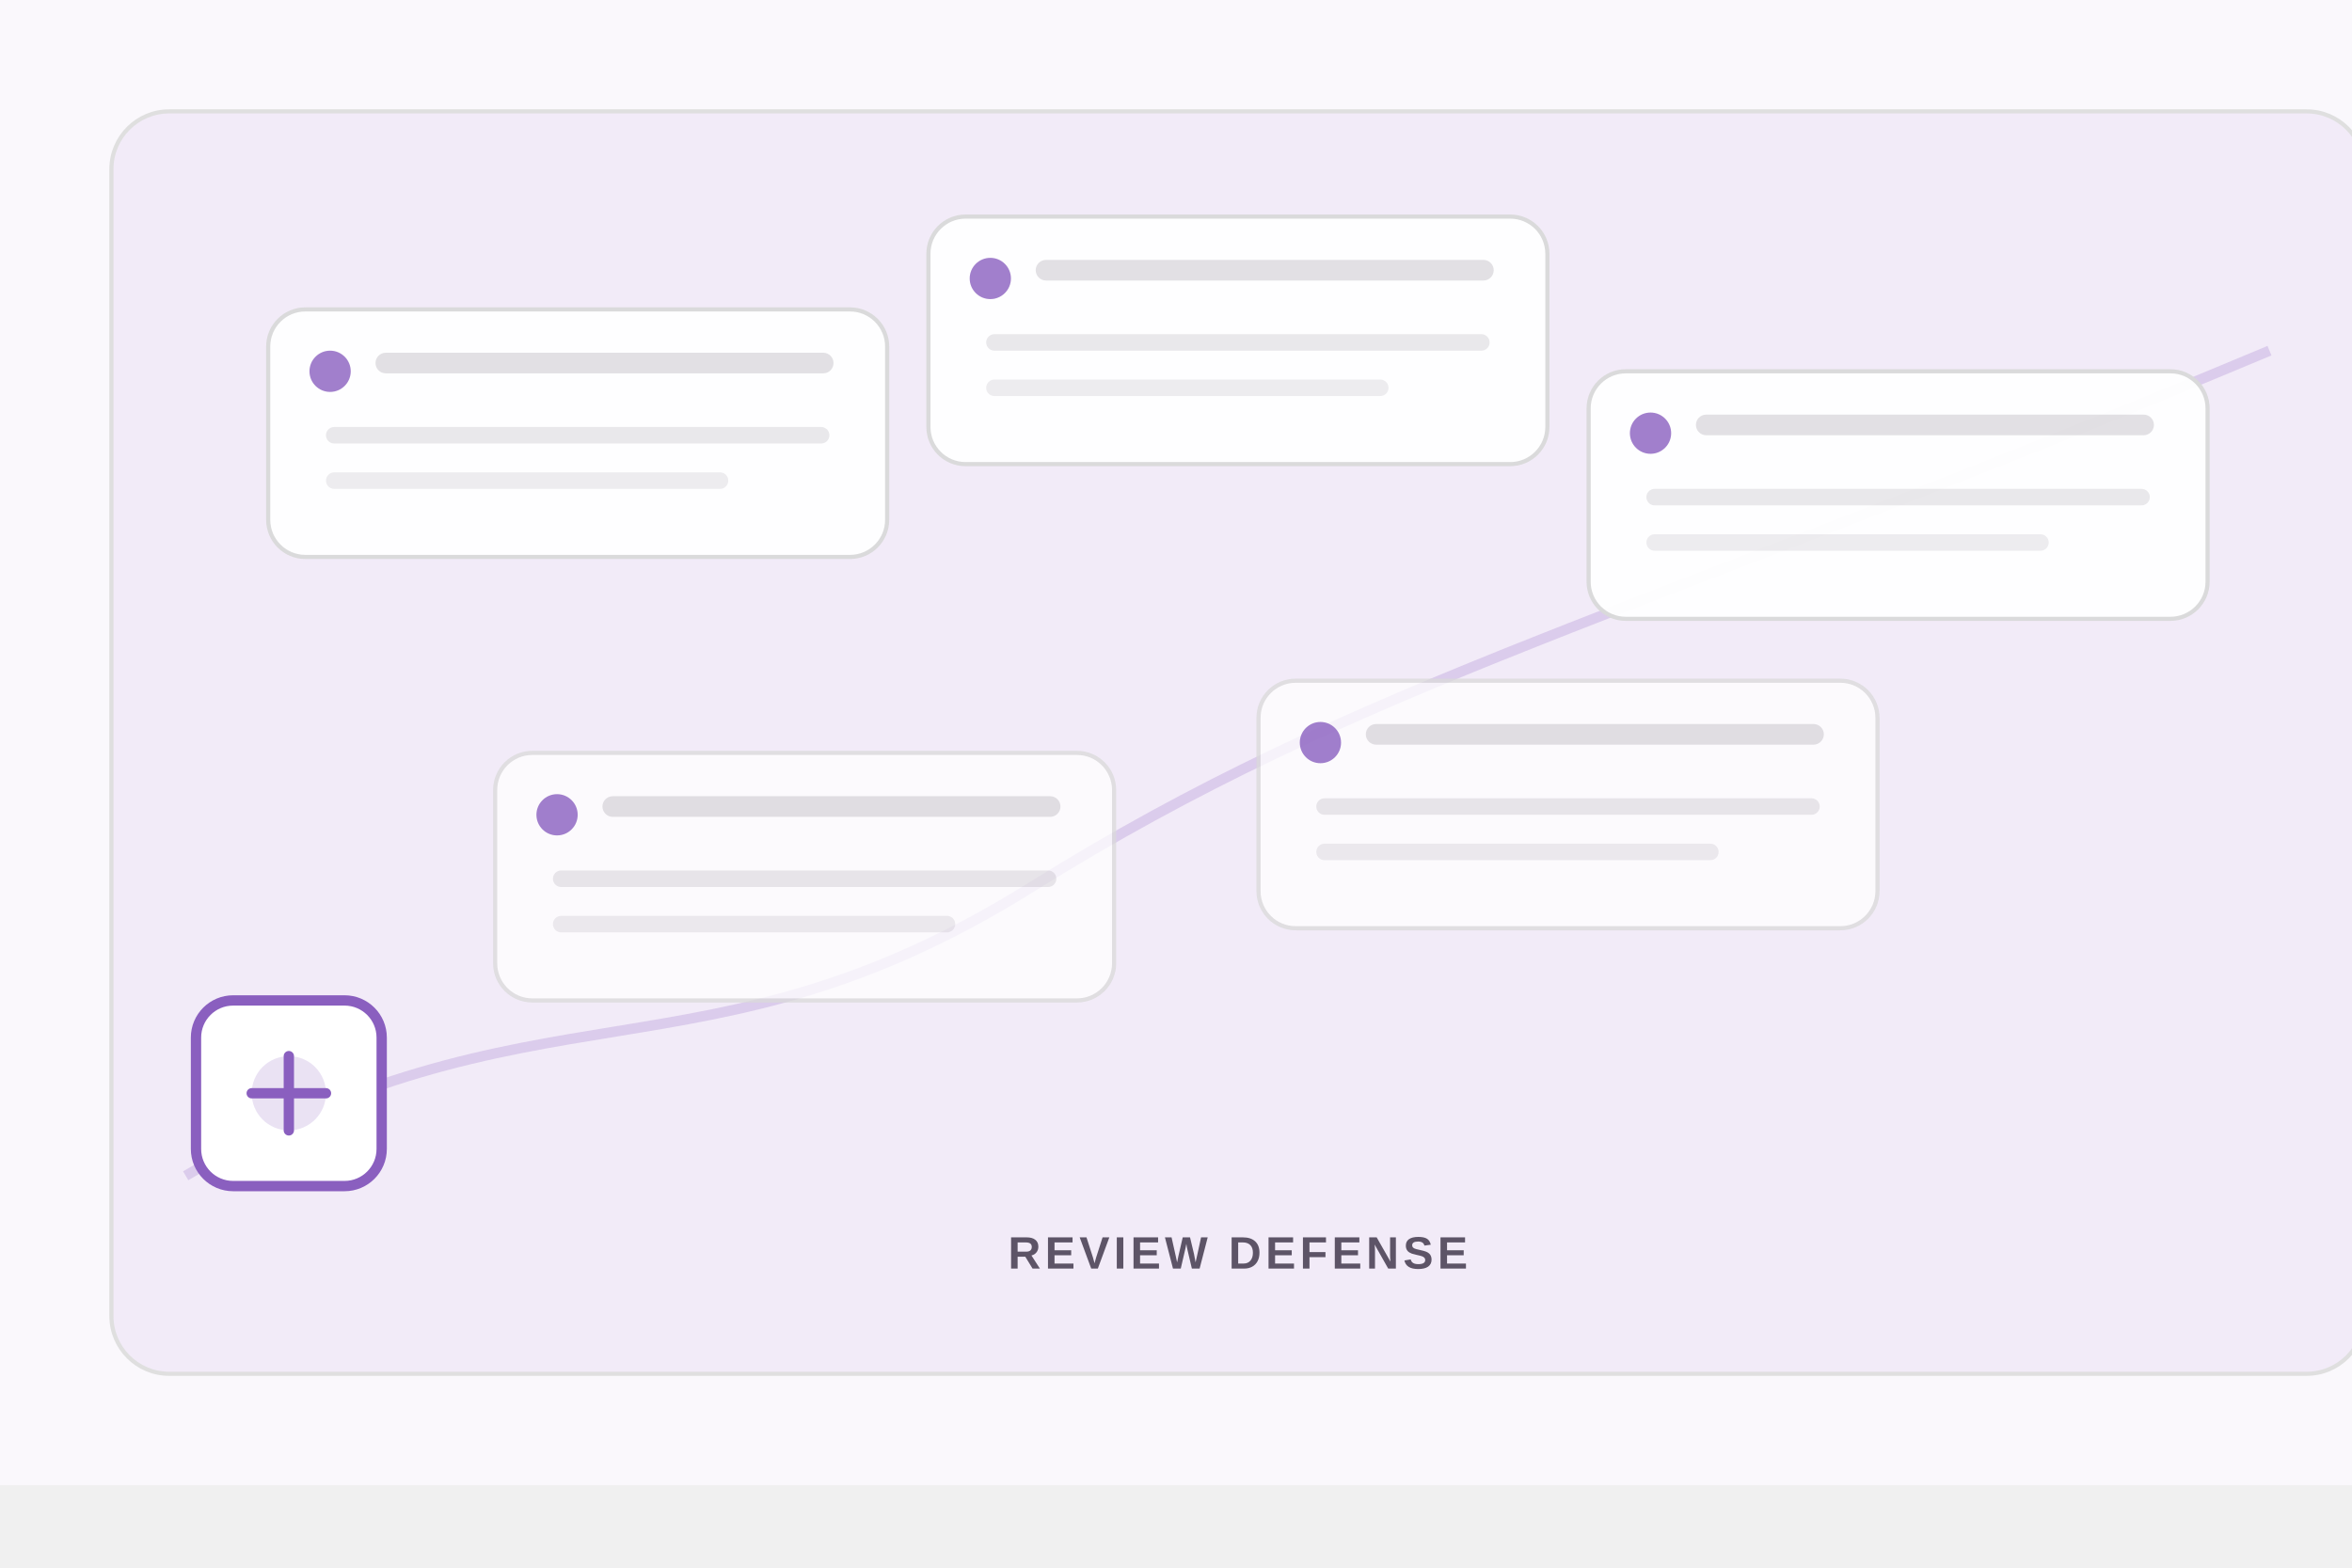
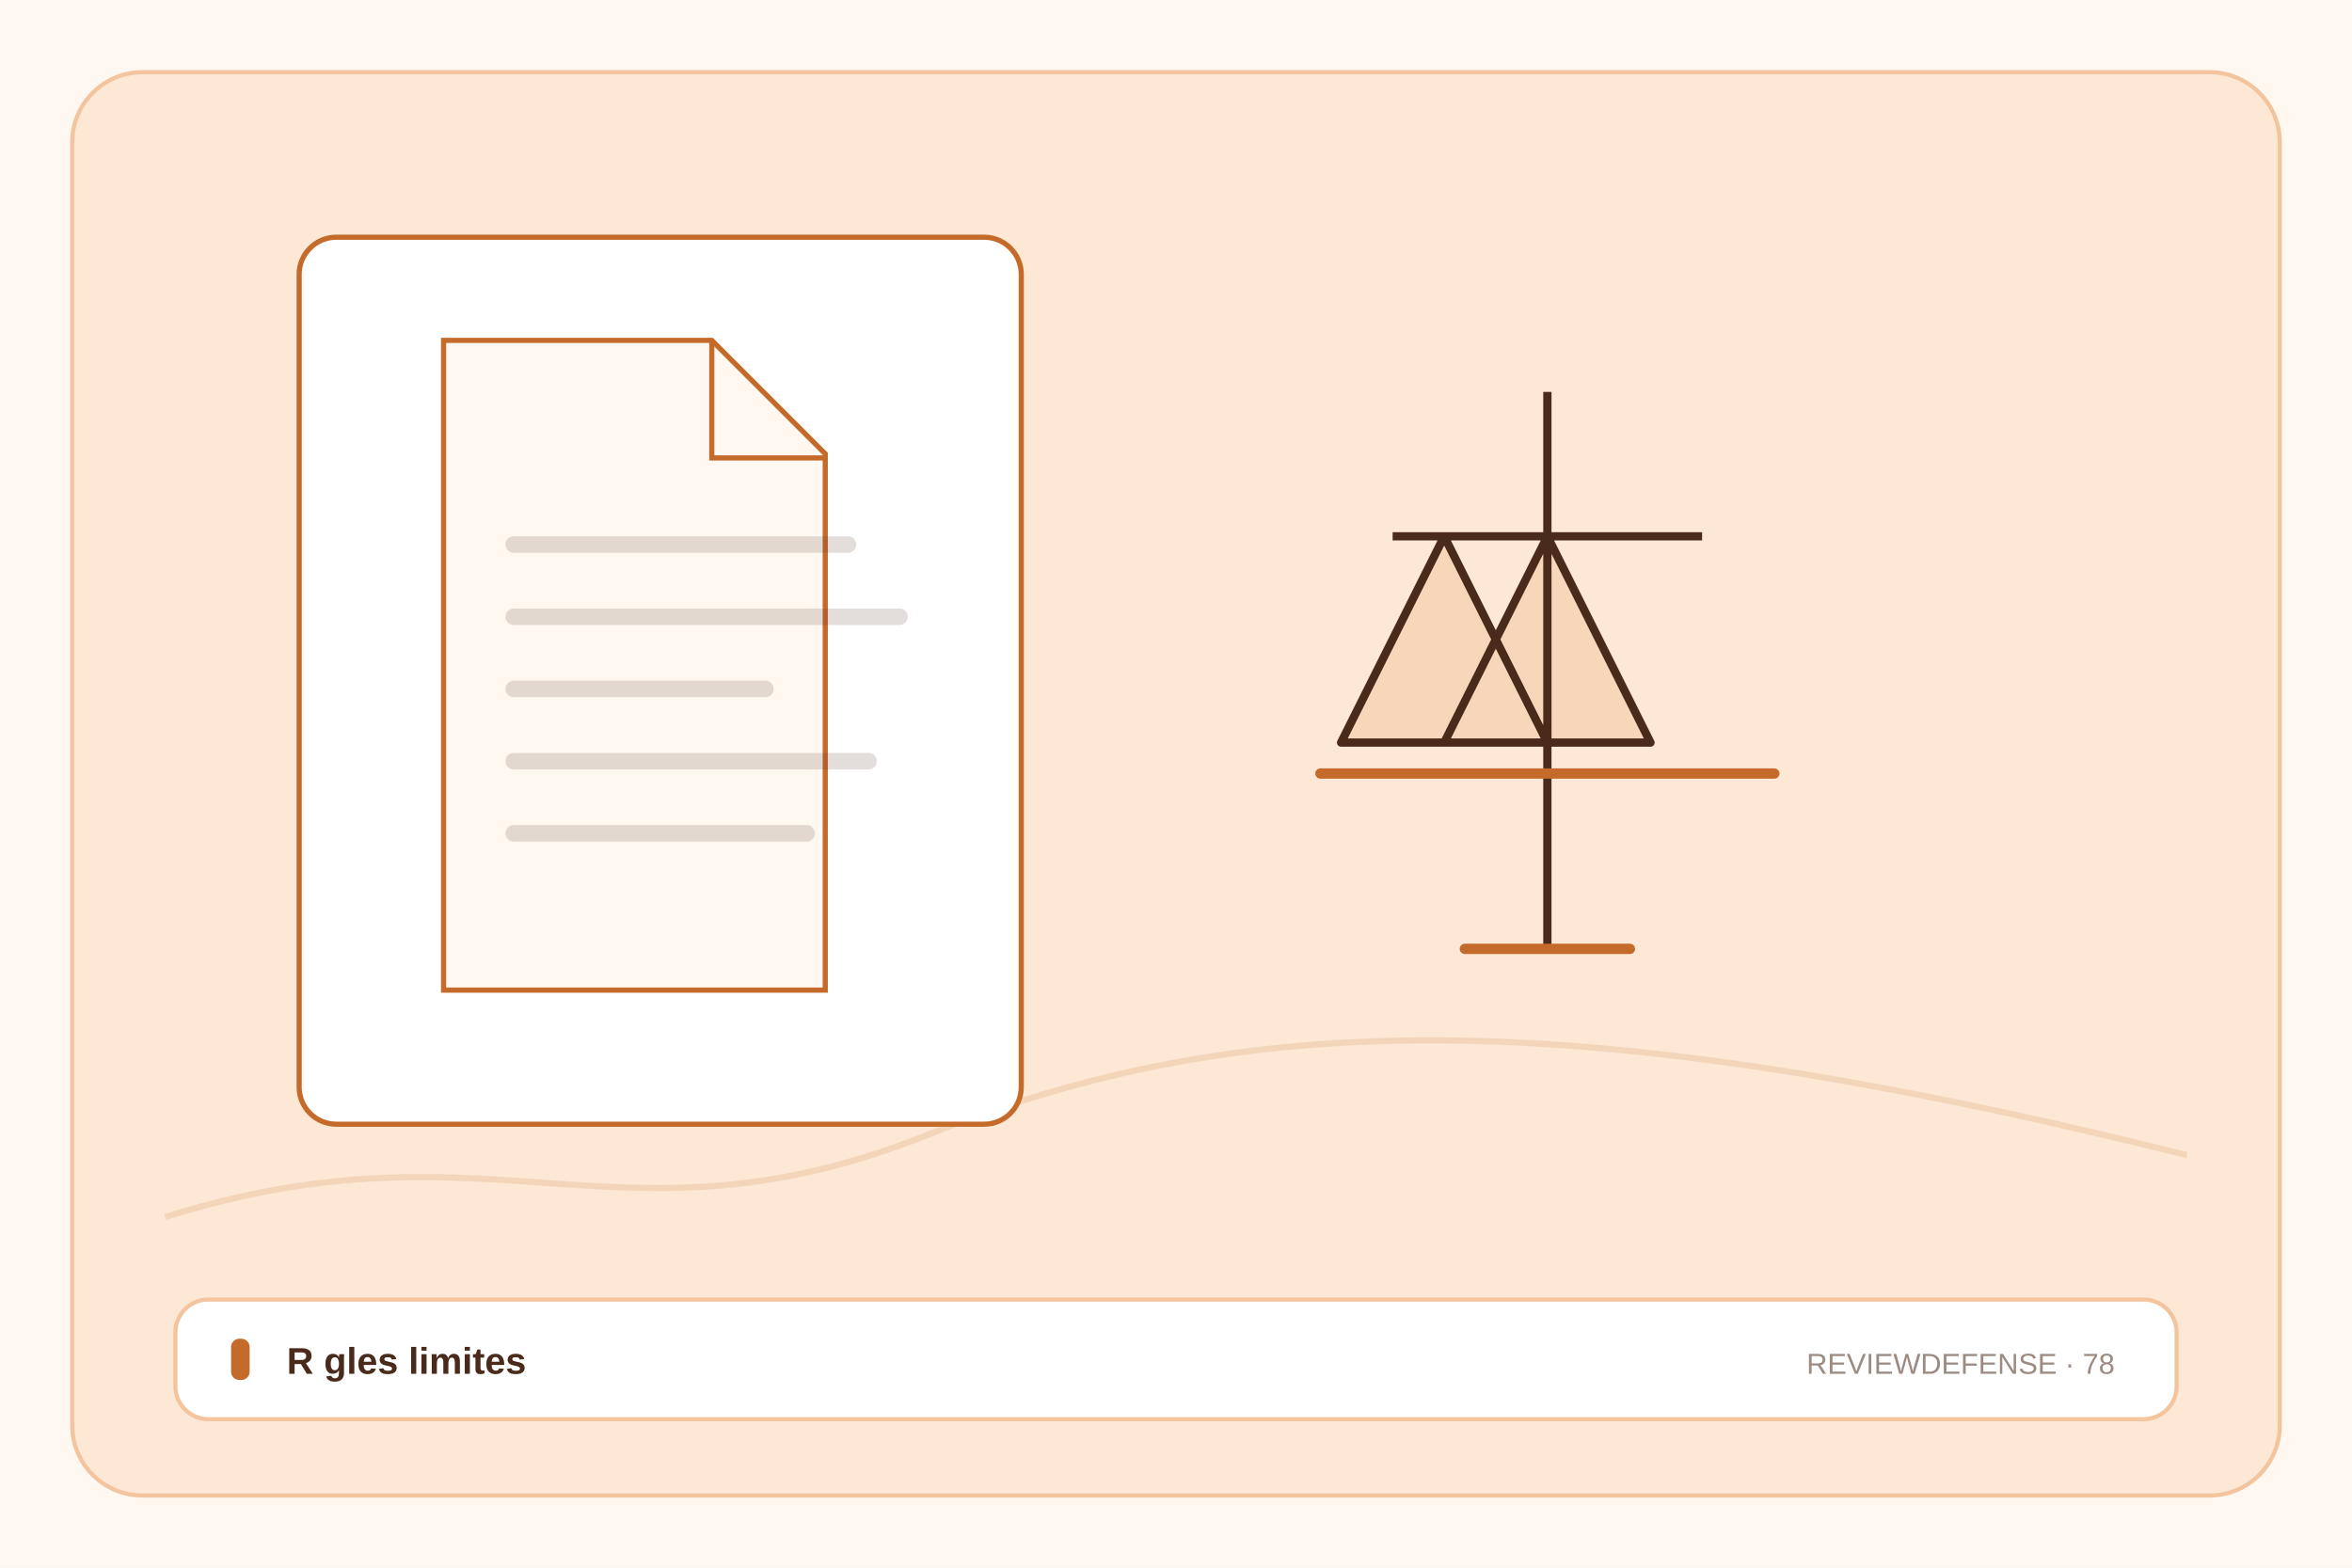
- <svg xmlns="http://www.w3.org/2000/svg" role="img" aria-label="Illustration : comment transformer une reponse a un avis negatif en signal de confiance pour les futurs c" width="1140" height="760" viewBox="0 0 1140 760" preserveAspectRatio="xMidYMid meet">
-   <rect width="1200" height="720" fill="#faf8fc" />
-   <rect x="54" y="54" width="1092" height="612" rx="28" fill="#f2ebf8" stroke="#dfdfdf" stroke-width="2" />
-   <path d="M90 570 C260 470 340 530 500 430 S790 300 1100 170" fill="none" stroke="#8a5fbf" stroke-width="5" opacity=".22" />
-   <rect x="130" y="150" width="300" height="120" rx="18" fill="white" stroke="#d9d9d9" stroke-width="2" opacity="0.95" />
-   <circle cx="160" cy="180" r="10" fill="#8a5fbf" opacity=".8" />
-   <rect x="182" y="171" width="222" height="10" rx="5" fill="#241b2f" opacity=".13" />
-   <rect x="158" y="207" width="244" height="8" rx="4" fill="#241b2f" opacity=".10" />
-   <rect x="158" y="229" width="195" height="8" rx="4" fill="#241b2f" opacity=".08" />
-   <rect x="450" y="105" width="300" height="120" rx="18" fill="white" stroke="#d9d9d9" stroke-width="2" opacity="0.95" />
-   <circle cx="480" cy="135" r="10" fill="#8a5fbf" opacity=".8" />
-   <rect x="502" y="126" width="222" height="10" rx="5" fill="#241b2f" opacity=".13" />
-   <rect x="478" y="162" width="244" height="8" rx="4" fill="#241b2f" opacity=".10" />
-   <rect x="478" y="184" width="195" height="8" rx="4" fill="#241b2f" opacity=".08" />
-   <rect x="770" y="180" width="300" height="120" rx="18" fill="white" stroke="#d9d9d9" stroke-width="2" opacity="0.95" />
-   <circle cx="800" cy="210" r="10" fill="#8a5fbf" opacity=".8" />
-   <rect x="822" y="201" width="222" height="10" rx="5" fill="#241b2f" opacity=".13" />
-   <rect x="798" y="237" width="244" height="8" rx="4" fill="#241b2f" opacity=".10" />
-   <rect x="798" y="259" width="195" height="8" rx="4" fill="#241b2f" opacity=".08" />
-   <rect x="240" y="365" width="300" height="120" rx="18" fill="white" stroke="#d9d9d9" stroke-width="2" opacity="0.75" />
-   <circle cx="270" cy="395" r="10" fill="#8a5fbf" opacity=".8" />
-   <rect x="292" y="386" width="222" height="10" rx="5" fill="#241b2f" opacity=".13" />
-   <rect x="268" y="422" width="244" height="8" rx="4" fill="#241b2f" opacity=".10" />
-   <rect x="268" y="444" width="195" height="8" rx="4" fill="#241b2f" opacity=".08" />
-   <rect x="610" y="330" width="300" height="120" rx="18" fill="white" stroke="#d9d9d9" stroke-width="2" opacity="0.75" />
-   <circle cx="640" cy="360" r="10" fill="#8a5fbf" opacity=".8" />
-   <rect x="662" y="351" width="222" height="10" rx="5" fill="#241b2f" opacity=".13" />
-   <rect x="638" y="387" width="244" height="8" rx="4" fill="#241b2f" opacity=".10" />
-   <rect x="638" y="409" width="195" height="8" rx="4" fill="#241b2f" opacity=".08" />
-   <rect x="95" y="485" width="90" height="90" rx="18" fill="white" stroke="#8a5fbf" stroke-width="5" />
-   <circle cx="140" cy="530" r="18" fill="#8a5fbf" opacity=".18" />
-   <path d="M140 512v36M122 530h36" stroke="#8a5fbf" stroke-width="5" stroke-linecap="round" />
-   <text x="600" y="615" text-anchor="middle" font-family="Arial, Helvetica, sans-serif" font-size="22" font-weight="700" letter-spacing="2" fill="#241b2f" opacity=".72">REVIEW DEFENSE</text>
+ <svg xmlns="http://www.w3.org/2000/svg" role="img" aria-labelledby="title desc" width="1140" height="760" viewBox="0 0 1140 760" preserveAspectRatio="xMidYMid meet">
+   <rect width="1140" height="760" fill="#FFF8F1" />
+   <rect x="35" y="35" width="1070" height="690" rx="34" fill="#FCE8D4" stroke="#F3C49E" stroke-width="2" />
+   <path d="M80 590C240 540 300 610 450 550S760 485 1060 560" stroke="#C46A2B" stroke-width="3" opacity=".15" fill="none" />
+   <rect x="145" y="115" width="350" height="430" rx="18" fill="#fff" stroke="#C46A2B" stroke-width="2.5" />
+   <path d="M215 165h130l55 55v260H215Z" fill="#FFF8F1" stroke="#C46A2B" stroke-width="2.5" />
+   <path d="M345 165v57h55" stroke="#C46A2B" stroke-width="2.5" fill="none" />
+   <rect x="245" y="260" width="170" height="8" rx="4" fill="#4A2B1B" opacity=".16" />
+   <rect x="245" y="295" width="195" height="8" rx="4" fill="#4A2B1B" opacity=".16" />
+   <rect x="245" y="330" width="130" height="8" rx="4" fill="#4A2B1B" opacity=".16" />
+   <rect x="245" y="365" width="180" height="8" rx="4" fill="#4A2B1B" opacity=".16" />
+   <rect x="245" y="400" width="150" height="8" rx="4" fill="#4A2B1B" opacity=".16" />
+   <path d="M750 190v270M675 260h150M700 260l-50 100h100Zm50 0-50 100h100Z" stroke="#4A2B1B" stroke-width="4" stroke-linejoin="round" fill="#F3C49E" fill-opacity=".5" />
+   <path d="M640 375h220M710 460h80" stroke="#C46A2B" stroke-width="5" stroke-linecap="round" />
+   <rect x="85" y="630" width="970" height="58" rx="16" fill="#fff" stroke="#F3C49E" stroke-width="2" />
+   <rect x="112" y="649" width="9" height="20" rx="4" fill="#C46A2B" />
+   <text x="139" y="666" font-family="Arial,sans-serif" font-size="18" font-weight="700" fill="#4A2B1B">R gles limites</text>
+   <text x="1025" y="666" text-anchor="end" font-family="Arial,sans-serif" font-size="14" fill="#4A2B1B" opacity=".55">REVIEWDEFENSE · 78</text>
</svg>
